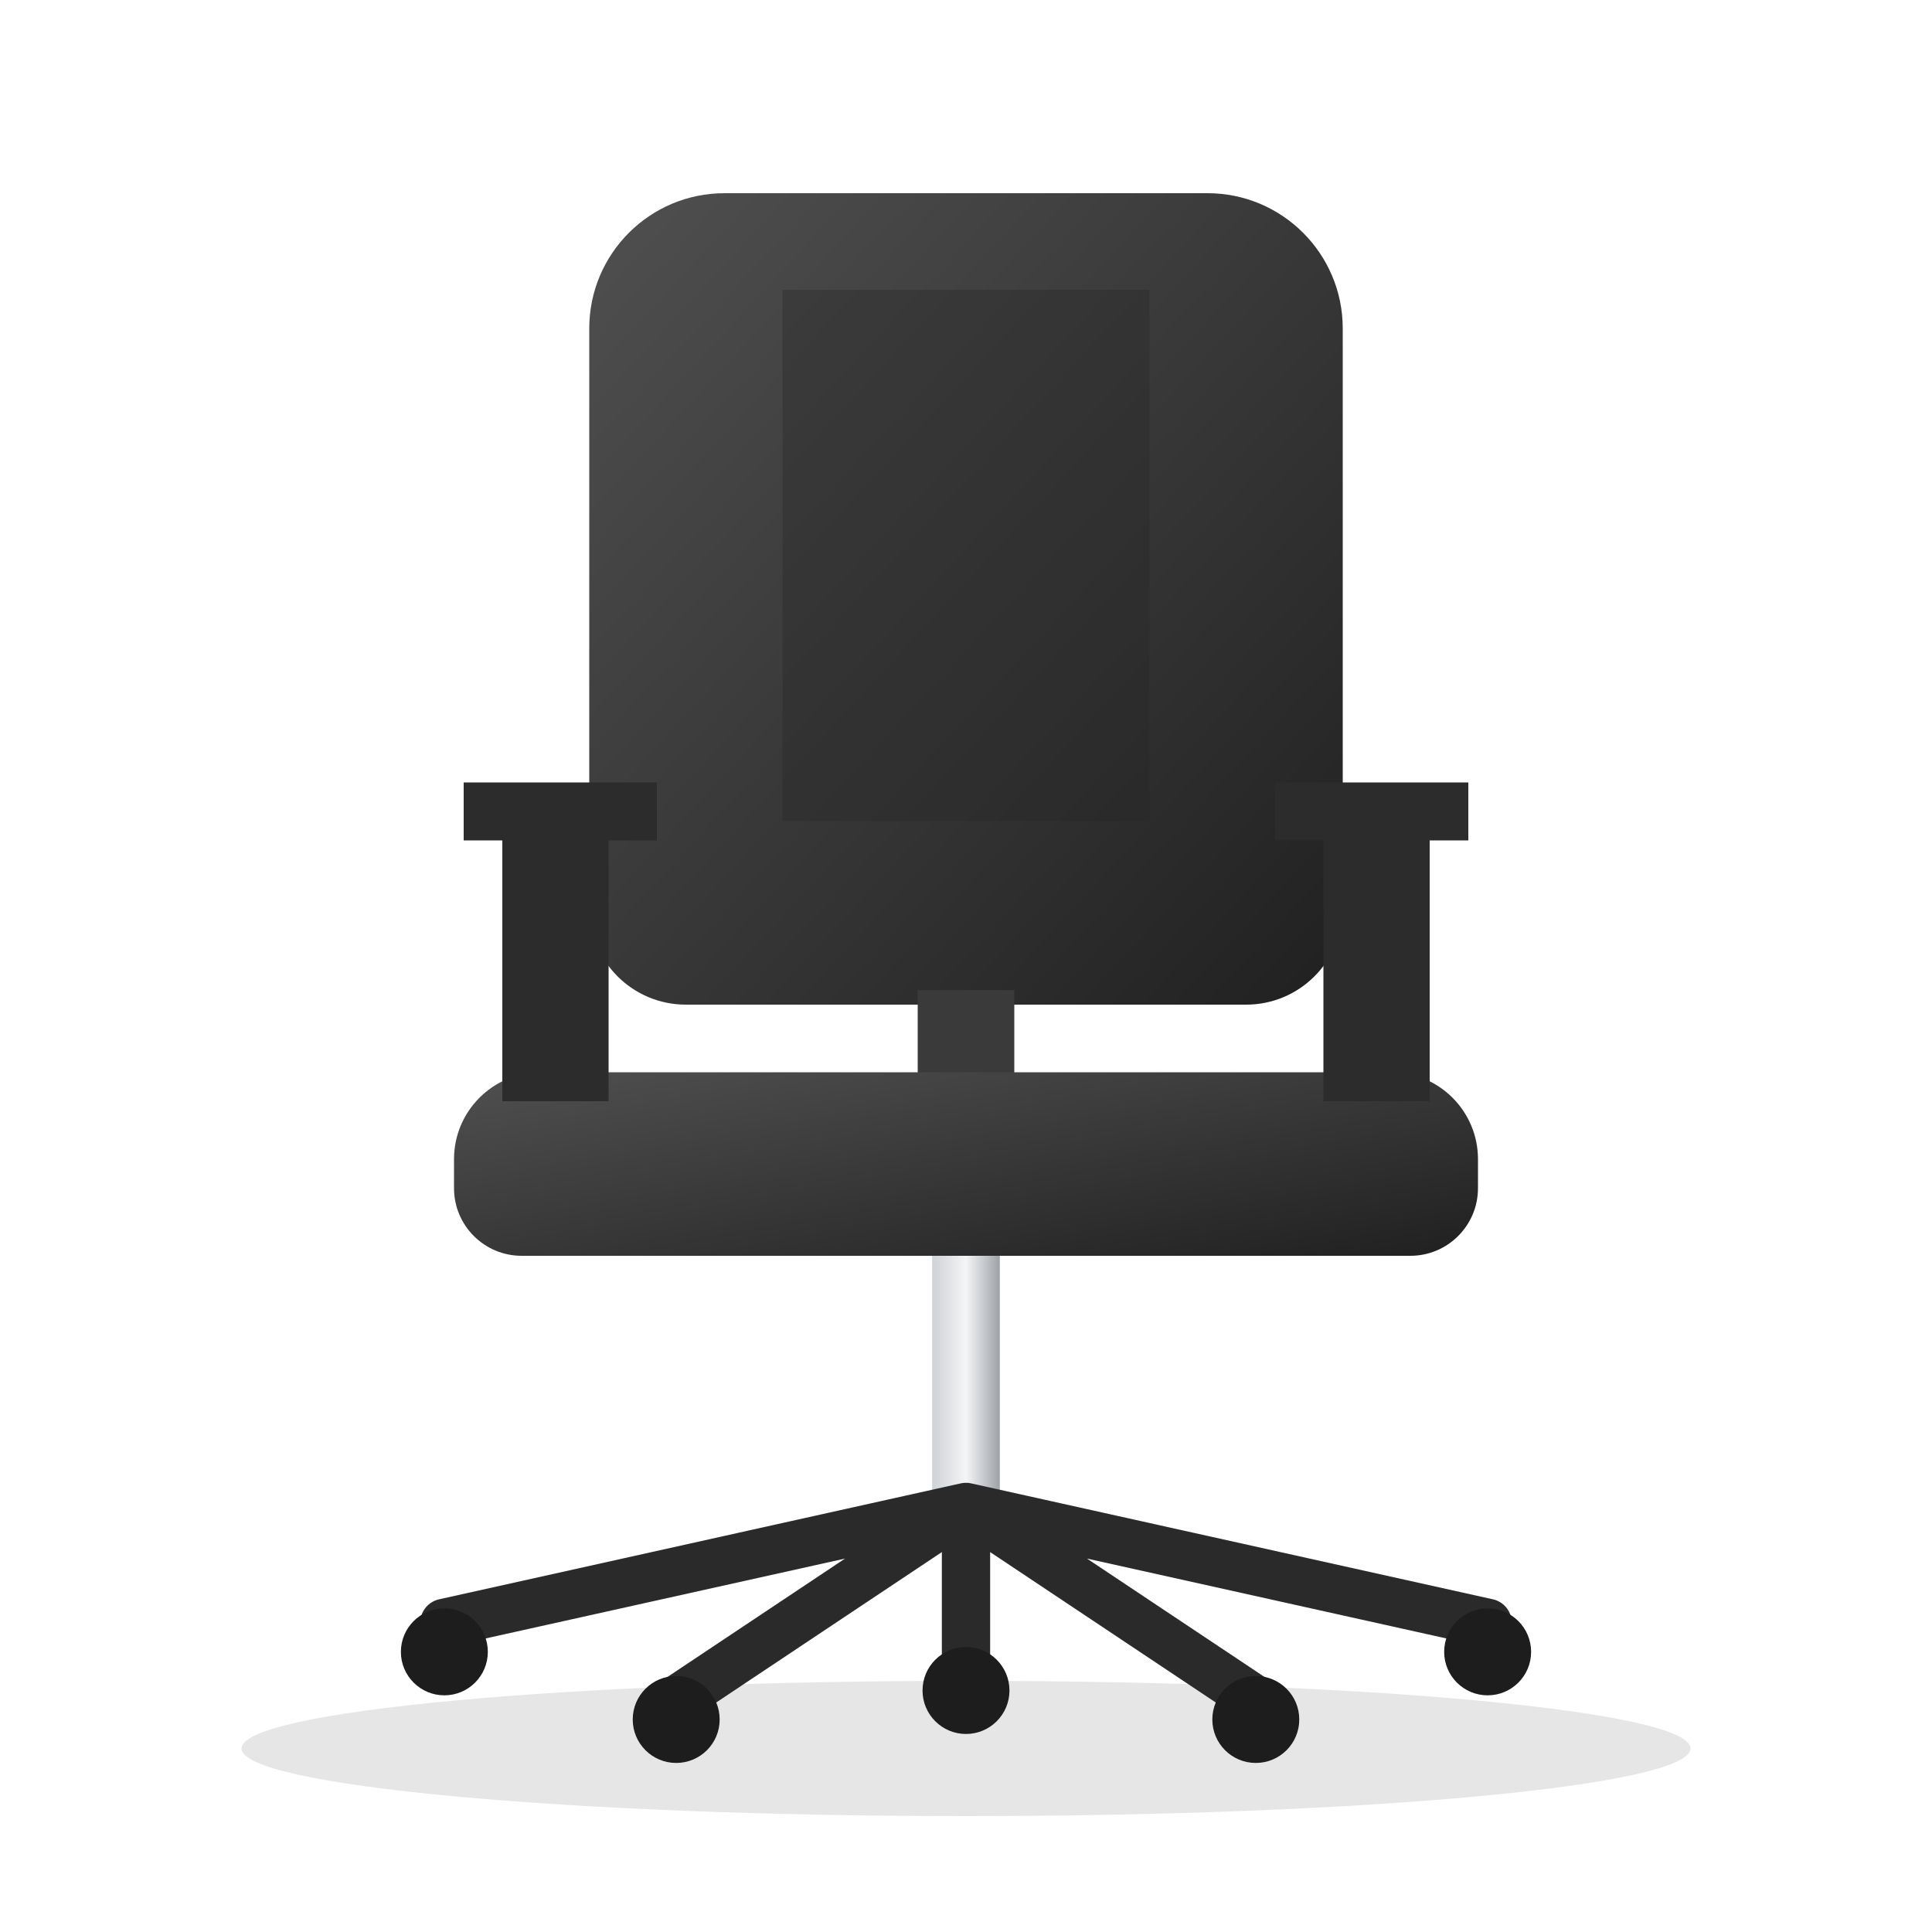
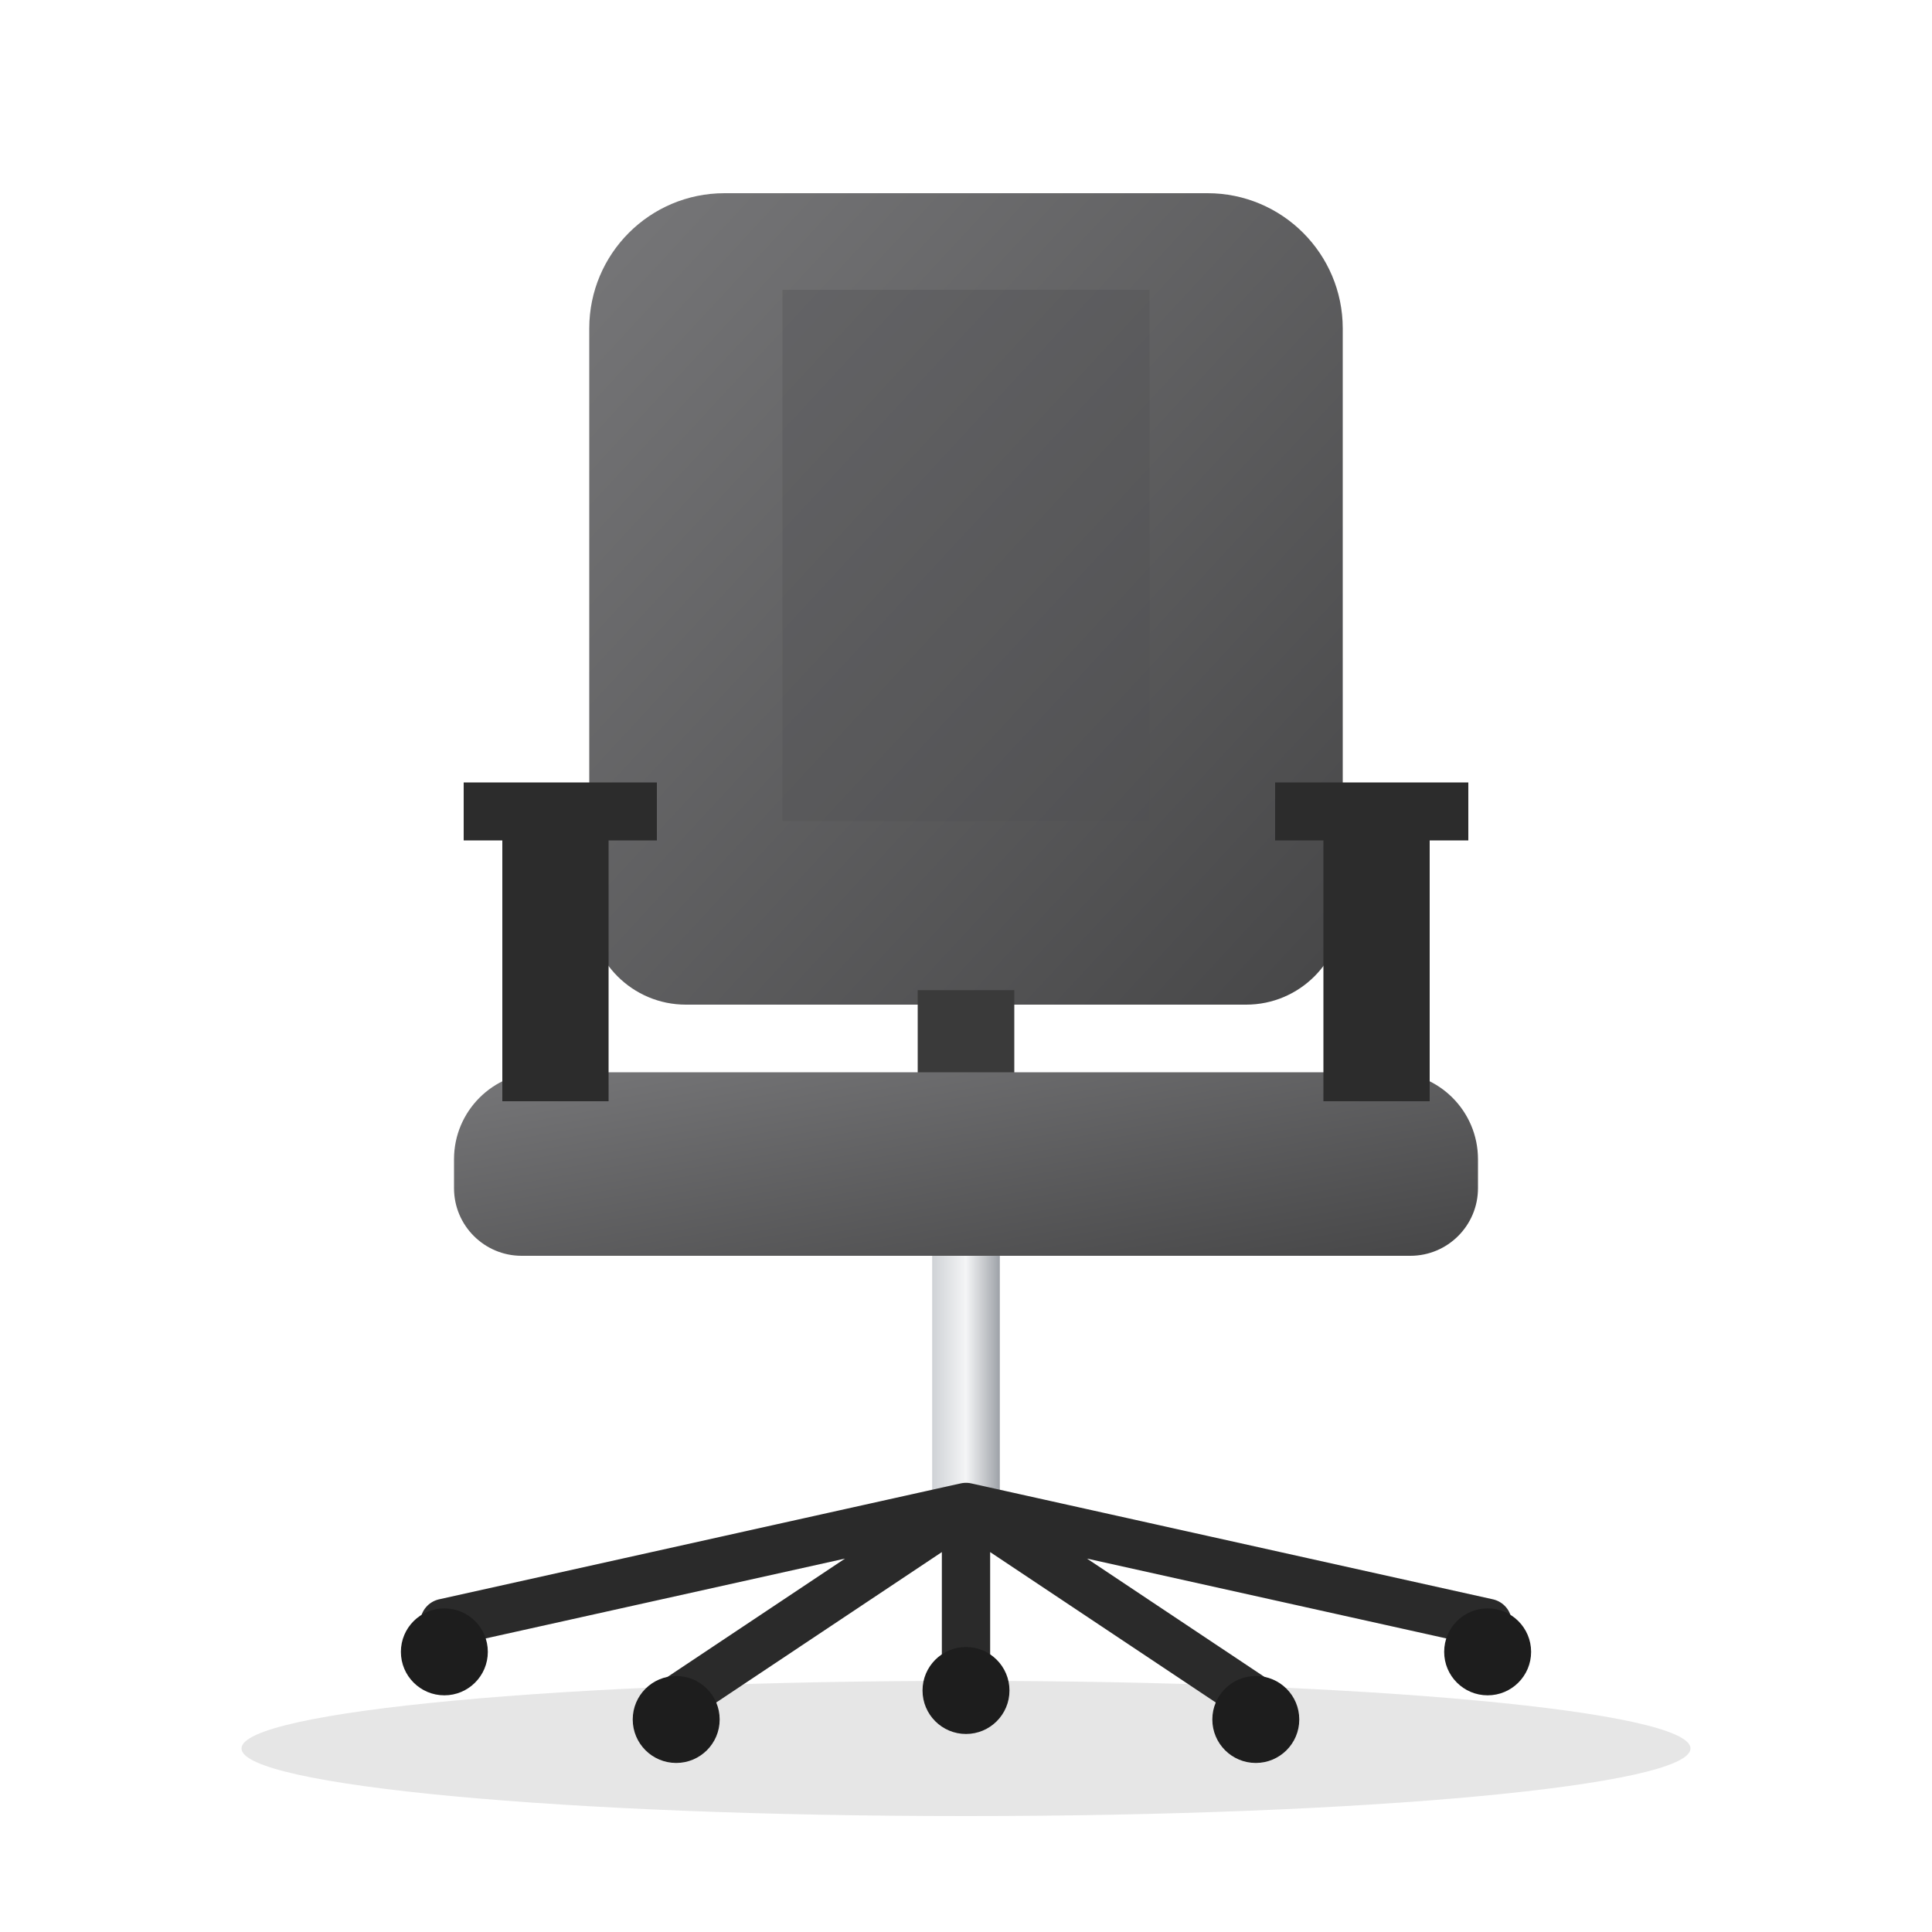
<svg xmlns="http://www.w3.org/2000/svg" viewBox="0 0 400 400">
  <defs>
    <linearGradient id="g" x1="0" y1="0" x2="1" y2="1">
-       <stop offset="0" stop-color="#505050" />
-       <stop offset="1" stop-color="#202020" />
+       <stop offset="0" stop-color="#777779" />
+       <stop offset="1" stop-color="#464647" />
    </linearGradient>
    <linearGradient id="m" x1="0" x2="1">
      <stop offset="0" stop-color="#cfd2d6" />
      <stop offset=".5" stop-color="#f4f5f6" />
      <stop offset="1" stop-color="#9ea2a8" />
    </linearGradient>
  </defs>
  <ellipse cx="200" cy="362" rx="150" ry="14" fill="#000" opacity=".10" />
  <path d="M150 40 h100 a28 28 0 0 1 28 28 v120 a20 20 0 0 1 -20 20 h-116 a20 20 0 0 1 -20 -20 v-120 a28 28 0 0 1 28 -28z" fill="url(#g)" />
-   <path d="M162 60 h76 v110 h-76z" fill="#252525" opacity=".35" />
+   <path d="M162 60 h76 v110 h-76z" fill="#515152" opacity=".35" />
  <rect x="190" y="205" width="20" height="30" fill="#3a3a3a" />
  <path d="M112 222 h176 a18 18 0 0 1 18 18 v6 a14 14 0 0 1 -14 14 h-184 a14 14 0 0 1 -14 -14 v-6 a18 18 0 0 1 18 -18z" fill="url(#g)" />
  <path d="M104 170 h22 v58 h-22z M274 170 h22 v58 h-22z" fill="#2c2c2c" />
  <path d="M96 162 h40 v12 h-40z M264 162 h40 v12 h-40z" fill="#2c2c2c" rx="6" />
  <rect x="193" y="260" width="14" height="52" fill="url(#m)" />
  <path d="M200 312 L92 336 M200 312 L308 336 M200 312 L140 352 M200 312 L260 352 M200 312 L200 344" stroke="#2a2a2a" stroke-width="10" stroke-linecap="round" />
  <circle cx="92" cy="342" r="9" fill="#1d1d1d" />
  <circle cx="308" cy="342" r="9" fill="#1d1d1d" />
  <circle cx="140" cy="356" r="9" fill="#1d1d1d" />
  <circle cx="260" cy="356" r="9" fill="#1d1d1d" />
  <circle cx="200" cy="350" r="9" fill="#1d1d1d" />
</svg>
